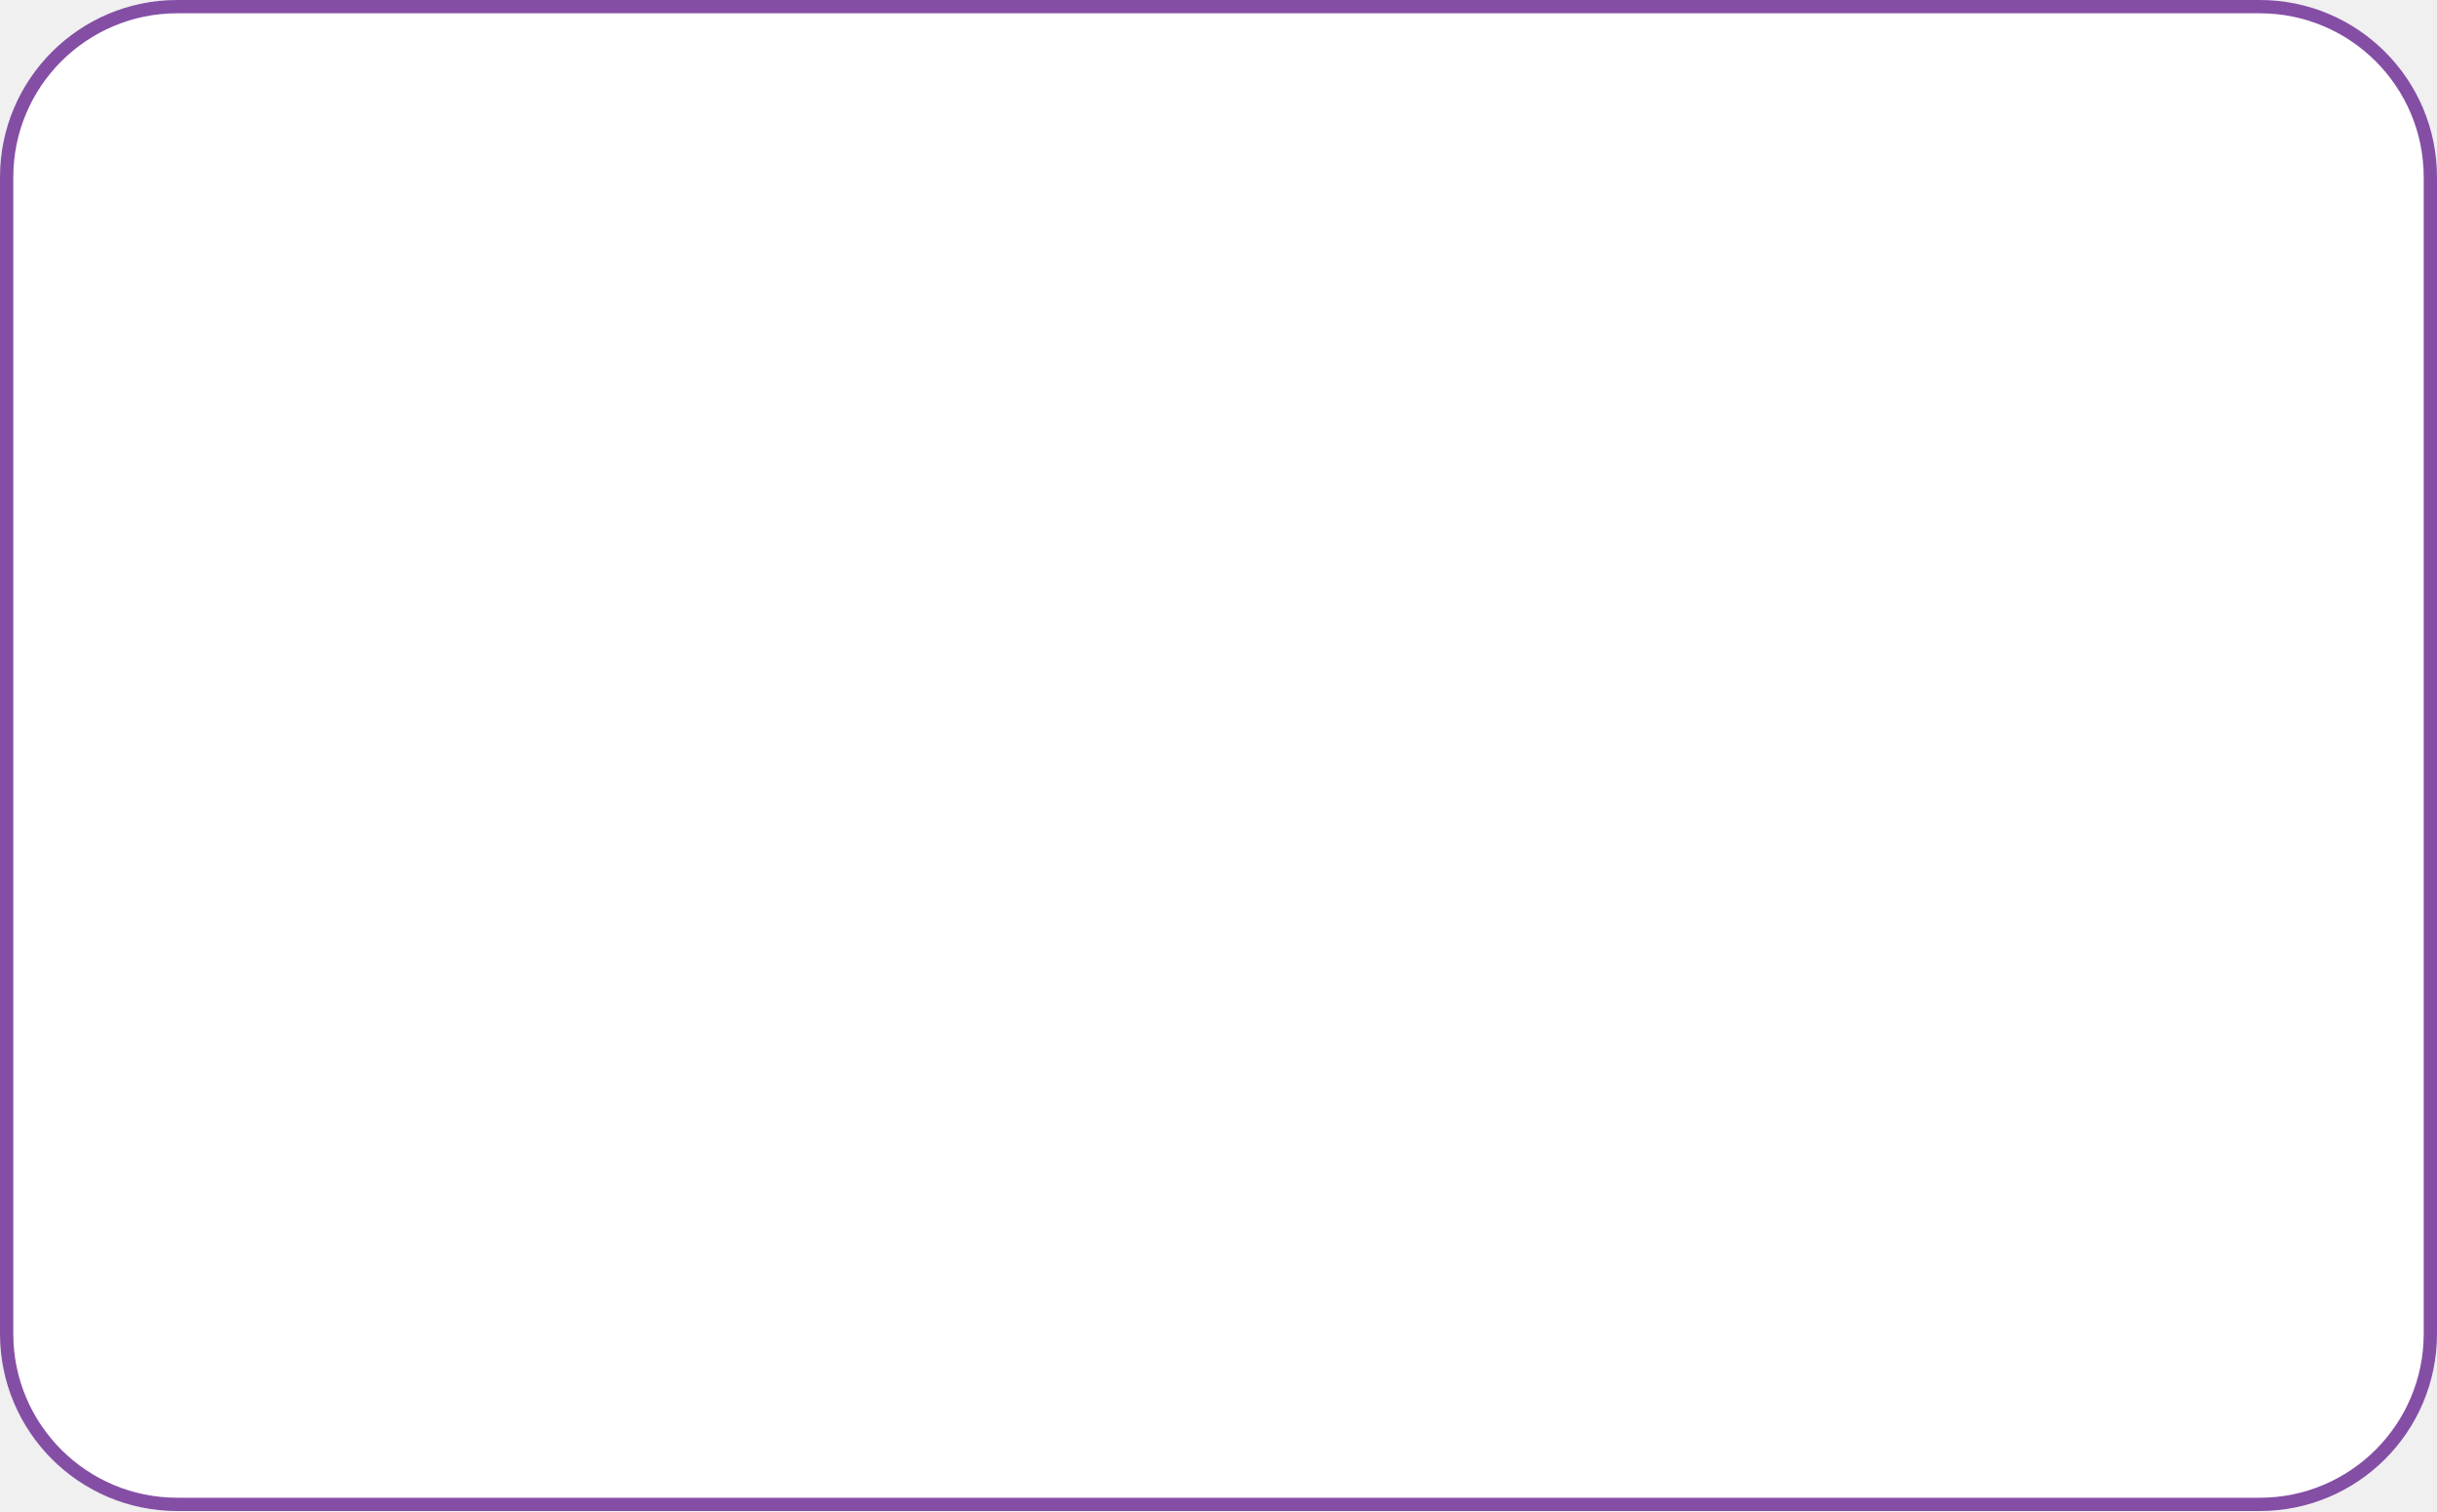
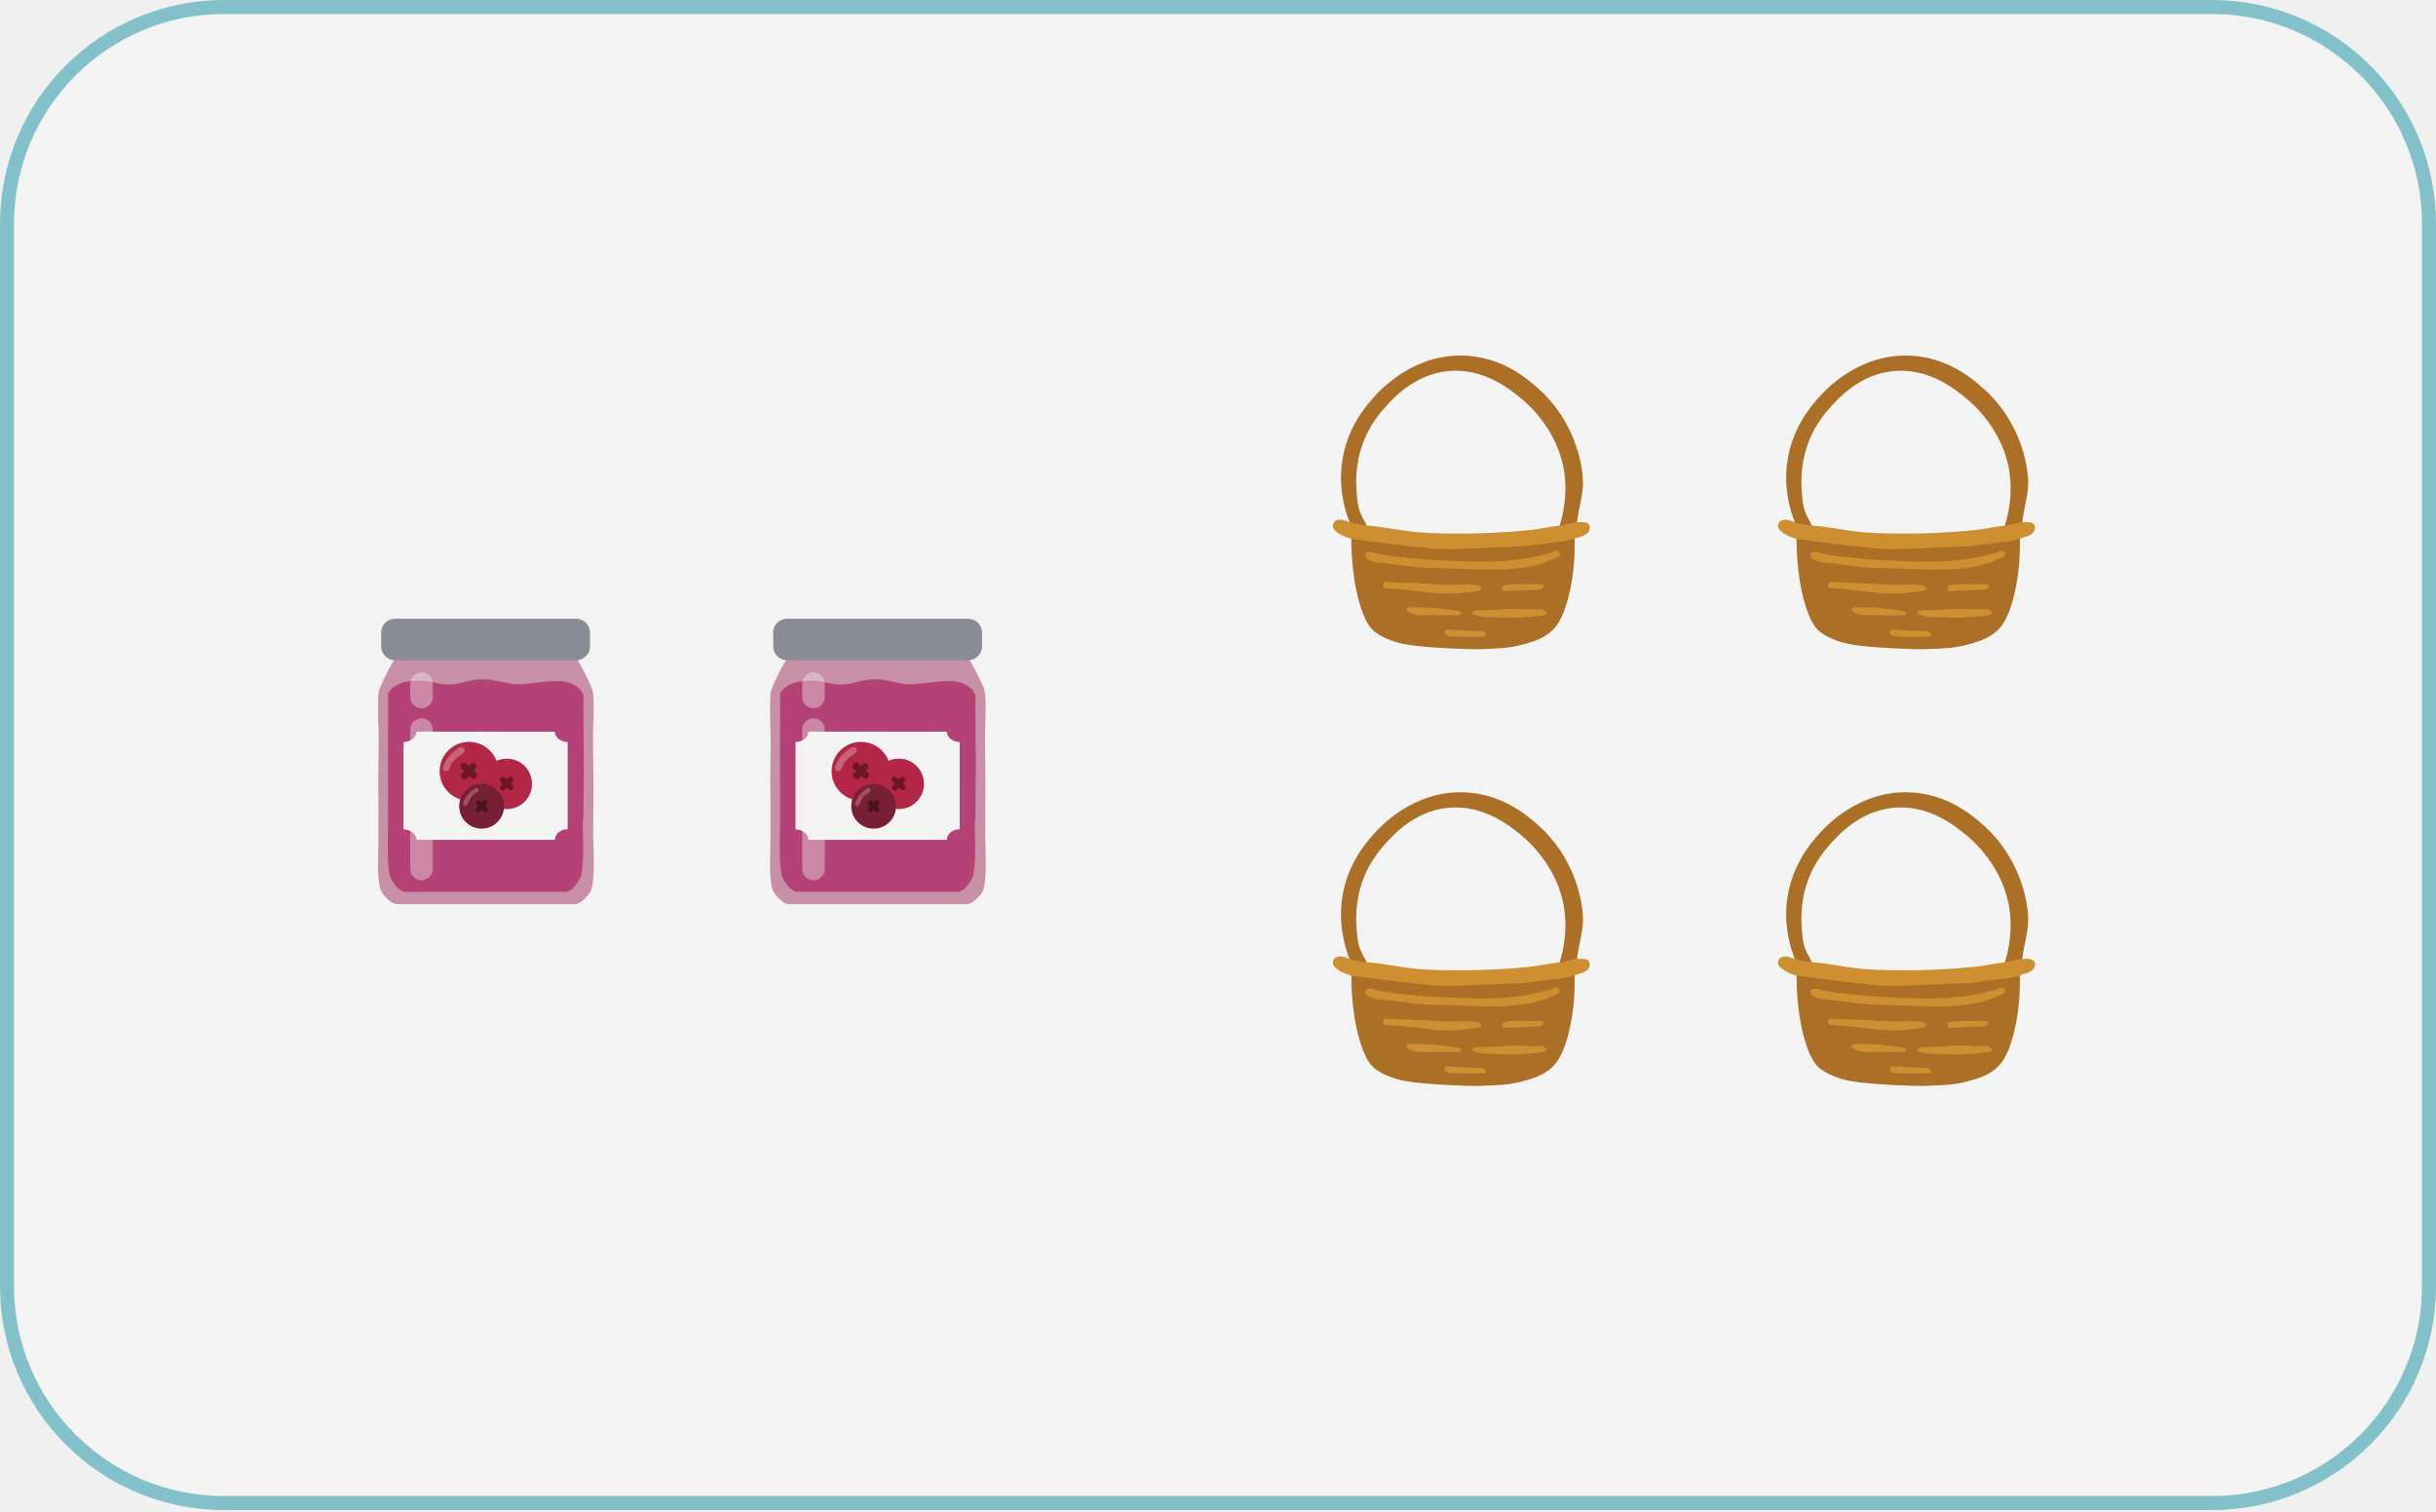
- <svg xmlns="http://www.w3.org/2000/svg" width="1100" height="682" viewBox="0 0 1100 682" fill="none">
-   <rect x="3" y="3" width="1094" height="676" rx="77" fill="white" stroke="#844EA5" stroke-width="6" />
+ <svg xmlns="http://www.w3.org/2000/svg" width="870" height="540" viewBox="0 0 870 540" fill="none">
+   <rect x="2.5" y="2.5" width="865" height="534.4" rx="77.5" fill="#F3F3F3" stroke="#83C1CA" stroke-width="5" />
+   <path d="M211.868 296.834C211.868 285.82 212.009 285.259 211.939 278.664C211.939 270.737 211.656 265.686 211.868 259.513C211.868 258.882 211.868 258.461 211.939 257.619C212.151 249.341 211.868 247.728 211.656 246.886C211.374 245.623 210.809 244.501 209.749 242.256C207.7 237.836 205.369 234.329 204.663 233.347C201.201 228.717 192.3 226.472 184.035 226.542C180.22 226.542 176.547 227.033 173.509 227.945C170.472 227.033 166.798 226.542 162.984 226.542C154.719 226.472 145.818 228.717 142.356 233.347C141.65 234.329 139.319 237.836 137.27 242.256C136.21 244.431 135.716 245.553 135.363 246.816C135.151 247.728 134.868 249.341 135.08 257.549C135.08 258.391 135.08 258.812 135.151 259.443C135.363 265.616 135.151 270.737 135.08 278.594C135.08 285.188 135.221 285.75 135.151 296.763C135.151 298.166 135.151 299.499 135.151 300.902C135.08 306.094 134.727 310.373 135.433 315.634C135.575 316.757 135.786 317.879 136.564 319.072C136.917 319.563 137.27 319.983 137.623 320.334C138.895 321.878 140.59 322.93 141.791 323C141.932 323 142.356 323 142.921 323H143.063H143.698C144.264 323 144.687 323 144.829 323H202.261C202.402 323 202.826 323 203.391 323H204.027H204.168C204.733 323 205.157 323 205.298 323C206.499 322.93 208.195 321.878 209.466 320.334C209.89 319.983 210.243 319.563 210.526 319.072C211.303 317.879 211.515 316.757 211.656 315.634C212.363 310.373 212.009 306.094 211.939 300.902C211.797 299.569 211.868 298.166 211.868 296.834Z" fill="#C890A7" />
+   <path d="M205.722 235.872H141.155C138.4 235.872 136.14 233.627 136.14 230.891V225.981C136.069 223.245 138.33 221 141.155 221H205.722C208.477 221 210.738 223.245 210.738 225.981V230.891C210.738 233.627 208.477 235.872 205.722 235.872Z" fill="#8A8C95" />
+   <path d="M208.407 289.678C208.407 277.472 208.548 276.84 208.477 269.545C208.477 260.776 208.265 255.164 208.407 248.289C208.407 248.219 207.559 246.956 207.347 246.395C206.923 245.974 206.217 245.342 205.298 244.781C202.19 242.957 198.729 243.168 194.561 243.518C192.795 243.659 192.23 243.869 188.344 244.22C185.801 244.43 184.883 244.501 183.823 244.43C182.269 244.29 182.128 244.08 178.949 243.518C176.194 242.957 174.781 242.677 173.156 242.677C171.249 242.607 169.765 242.817 168.282 243.098C165.88 243.448 165.456 243.939 162.984 244.29C162.277 244.36 161.006 244.571 159.381 244.501C157.191 244.43 155.99 244.01 154.436 243.659C153.659 243.518 148.714 242.466 143.628 243.869C143.628 243.869 141.438 244.501 139.884 245.974C139.601 246.254 138.542 247.237 138.612 248.359C138.753 255.093 138.542 260.776 138.542 269.474C138.542 276.77 138.612 277.402 138.612 289.608C138.612 291.151 138.612 292.624 138.612 294.168C138.542 299.92 138.259 304.69 138.824 310.443C138.965 311.635 139.107 312.898 139.813 314.231C140.096 314.792 140.449 315.283 140.802 315.634C141.932 317.388 143.486 318.51 144.546 318.58C144.617 318.58 145.041 318.58 145.535 318.58H145.676H146.242C146.736 318.58 147.089 318.58 147.231 318.58H199.506C199.647 318.58 200 318.58 200.495 318.58H201.06H201.201C201.696 318.58 202.12 318.58 202.19 318.58C203.32 318.51 204.804 317.388 205.934 315.634C206.287 315.213 206.641 314.722 206.923 314.231C207.63 312.898 207.771 311.635 207.912 310.443C208.548 304.62 208.195 299.92 208.124 294.168C208.336 292.695 208.407 291.151 208.407 289.678Z" fill="#B44276" />
+   <path d="M202.755 296.202V265.055C200.212 265.055 198.164 263.371 198.164 261.337H148.714C148.714 263.371 146.665 265.055 144.122 265.055V296.272C146.665 296.272 148.714 297.956 148.714 299.99H198.164C198.164 297.886 200.212 296.202 202.755 296.202Z" fill="#F3F3F3" />
+   <path opacity="0.39" d="M146.524 310.373V260.565C146.524 258.391 148.361 256.567 150.551 256.567C152.74 256.567 154.577 258.391 154.577 260.565V310.443C154.577 312.618 152.74 314.441 150.551 314.441C148.29 314.371 146.524 312.618 146.524 310.373Z" fill="#F3F3F3" />
+   <path opacity="0.39" d="M146.524 248.99V244.15C146.524 241.975 148.361 240.151 150.551 240.151C152.74 240.151 154.577 241.975 154.577 244.15V248.99C154.577 251.165 152.74 252.989 150.551 252.989C148.29 252.989 146.524 251.165 146.524 248.99Z" fill="#F3F3F3" />
+   <path d="M181.009 289C185.98 289 190.009 284.971 190.009 280C190.009 275.029 185.98 271 181.009 271C176.039 271 172.009 275.029 172.009 280C172.009 284.971 176.039 289 181.009 289Z" fill="#B32646" />
+   <path d="M183.109 281.95C182.659 282.4 182.059 282.4 181.609 281.95L178.759 279.25C178.309 278.8 178.309 278.2 178.759 277.75C179.209 277.3 179.809 277.3 180.259 277.75L183.109 280.45C183.559 280.9 183.559 281.65 183.109 281.95Z" fill="#6C1626" />
+   <path d="M182.959 277.75C183.409 278.2 183.409 278.8 182.959 279.25L180.409 282.1C179.959 282.55 179.359 282.55 178.909 282.1C178.459 281.65 178.459 281.05 178.909 280.6L181.609 277.75C181.909 277.45 182.509 277.45 182.959 277.75Z" fill="#6C1626" />
+   <path d="M167.509 286C173.308 286 178.009 281.299 178.009 275.5C178.009 269.701 173.308 265 167.509 265C161.71 265 157.009 269.701 157.009 275.5C157.009 281.299 161.71 286 167.509 286Z" fill="#B32646" />
+   <path d="M169.959 277.775C169.434 278.3 168.734 278.3 168.209 277.775L164.884 274.625C164.359 274.1 164.359 273.4 164.884 272.875C165.409 272.35 166.109 272.35 166.634 272.875L169.959 276.025C170.484 276.55 170.484 277.425 169.959 277.775Z" fill="#6C1626" />
+   <path d="M169.784 272.875C170.309 273.4 170.309 274.1 169.784 274.625L166.809 277.95C166.284 278.475 165.584 278.475 165.059 277.95C164.534 277.425 164.534 276.725 165.059 276.2L168.209 272.875C168.559 272.525 169.259 272.525 169.784 272.875Z" fill="#6C1626" />
+   <path d="M163.309 270.6C163.834 270.25 164.709 269.55 165.409 269.025C165.584 268.85 165.934 268.675 165.934 268.325C165.934 268.325 166.109 267.625 165.759 267.275C165.409 266.925 164.709 266.925 164.534 266.925C164.359 266.925 164.009 267.1 163.659 267.275C163.134 267.625 162.959 267.8 162.784 267.975C162.084 268.5 161.734 268.85 161.209 269.2C160.509 269.9 160.159 270.425 159.984 270.6C159.634 271.125 159.284 271.65 158.759 272.7C158.409 273.225 158.234 273.75 158.234 274.45C158.234 274.8 158.409 274.975 158.409 275.15C158.759 275.5 159.109 275.5 159.284 275.5C159.634 275.5 159.984 275.325 159.984 275.325C160.334 275.15 160.334 274.8 160.684 274.275C160.859 273.75 160.859 273.75 161.034 273.225C161.034 273.05 161.209 272.875 161.559 272.35C162.084 271.65 162.609 271.125 163.309 270.6Z" fill="#C8637A" />
+   <path d="M172.009 296C176.428 296 180.009 292.418 180.009 288C180.009 283.582 176.428 280 172.009 280C167.591 280 164.009 283.582 164.009 288C164.009 292.418 167.591 296 172.009 296Z" fill="#761F36" />
+   <path d="M174.009 289.875C173.634 290.25 173.134 290.25 172.759 289.875L170.259 287.5C169.884 287.125 169.884 286.625 170.259 286.25C170.634 285.875 171.134 285.875 171.509 286.25L174.009 288.625C174.259 288.875 174.259 289.5 174.009 289.875Z" fill="#49131F" />
+   <path d="M173.759 286.125C174.134 286.5 174.134 287 173.759 287.375L171.384 289.875C171.009 290.25 170.509 290.25 170.134 289.875C169.759 289.5 169.759 289 170.134 288.625L172.509 286.125C172.884 285.75 173.384 285.75 173.759 286.125Z" fill="#49131F" />
+   <path d="M168.759 284.25C169.134 283.875 169.759 283.5 170.384 283C170.509 282.875 170.759 282.75 170.884 282.5C170.884 282.5 171.009 282 170.759 281.75C170.509 281.375 170.009 281.5 169.884 281.5C169.759 281.5 169.509 281.625 169.259 281.875C168.884 282.125 168.634 282.25 168.634 282.375C168.134 282.875 167.759 283 167.509 283.375C167.009 283.875 166.634 284.25 166.634 284.375C166.384 284.75 166.134 285.125 165.759 285.875C165.509 286.375 165.384 286.75 165.384 287.125C165.384 287.375 165.509 287.5 165.509 287.625C165.759 287.875 166.009 287.875 166.134 287.875C166.384 287.875 166.634 287.75 166.634 287.75C166.884 287.625 167.009 287.375 167.134 287C167.259 286.625 167.259 286.5 167.384 286.25C167.384 286.125 167.509 285.875 167.884 285.625C167.884 285.125 168.259 284.75 168.759 284.25Z" fill="#A05062" />
+   <path d="M351.868 296.834C351.868 285.82 352.009 285.259 351.939 278.664C351.939 270.737 351.656 265.686 351.868 259.513C351.868 258.882 351.868 258.461 351.939 257.619C352.151 249.341 351.868 247.728 351.656 246.886C351.374 245.623 350.809 244.501 349.749 242.256C347.7 237.836 345.369 234.329 344.663 233.347C341.201 228.717 332.3 226.472 324.035 226.542C320.22 226.542 316.547 227.033 313.509 227.945C310.472 227.033 306.798 226.542 302.984 226.542C294.719 226.472 285.818 228.717 282.356 233.347C281.65 234.329 279.319 237.836 277.27 242.256C276.21 244.431 275.716 245.553 275.363 246.816C275.151 247.728 274.868 249.341 275.08 257.549C275.08 258.391 275.08 258.812 275.151 259.443C275.363 265.616 275.151 270.737 275.08 278.594C275.08 285.188 275.221 285.75 275.151 296.763C275.151 298.166 275.151 299.499 275.151 300.902C275.08 306.094 274.727 310.373 275.433 315.634C275.575 316.757 275.786 317.879 276.564 319.072C276.917 319.563 277.27 319.983 277.623 320.334C278.895 321.878 280.59 322.93 281.791 323C281.932 323 282.356 323 282.921 323H283.063H283.698C284.264 323 284.687 323 284.829 323H342.261C342.402 323 342.826 323 343.391 323H344.027H344.168C344.733 323 345.157 323 345.298 323C346.499 322.93 348.195 321.878 349.466 320.334C349.89 319.983 350.243 319.563 350.526 319.072C351.303 317.879 351.515 316.757 351.656 315.634C352.363 310.373 352.009 306.094 351.939 300.902C351.797 299.569 351.868 298.166 351.868 296.834Z" fill="#C890A7" />
+   <path d="M345.722 235.872H281.155C278.4 235.872 276.14 233.627 276.14 230.891V225.981C276.069 223.245 278.33 221 281.155 221H345.722C348.477 221 350.738 223.245 350.738 225.981V230.891C350.738 233.627 348.477 235.872 345.722 235.872Z" fill="#8A8C95" />
+   <path d="M348.407 289.678C348.407 277.472 348.548 276.84 348.477 269.545C348.477 260.776 348.265 255.164 348.407 248.289C348.407 248.219 347.559 246.956 347.347 246.395C346.923 245.974 346.217 245.342 345.298 244.781C342.19 242.957 338.729 243.168 334.561 243.518C332.795 243.659 332.23 243.869 328.344 244.22C325.801 244.43 324.883 244.501 323.823 244.43C322.269 244.29 322.128 244.08 318.949 243.518C316.194 242.957 314.781 242.677 313.156 242.677C311.249 242.607 309.765 242.817 308.282 243.098C305.88 243.448 305.456 243.939 302.984 244.29C302.277 244.36 301.006 244.571 299.381 244.501C297.191 244.43 295.99 244.01 294.436 243.659C293.659 243.518 288.714 242.466 283.628 243.869C283.628 243.869 281.438 244.501 279.884 245.974C279.601 246.254 278.542 247.237 278.612 248.359C278.753 255.093 278.542 260.776 278.542 269.474C278.542 276.77 278.612 277.402 278.612 289.608C278.612 291.151 278.612 292.624 278.612 294.168C278.542 299.92 278.259 304.69 278.824 310.443C278.965 311.635 279.107 312.898 279.813 314.231C280.096 314.792 280.449 315.283 280.802 315.634C281.932 317.388 283.486 318.51 284.546 318.58C284.617 318.58 285.041 318.58 285.535 318.58H285.676H286.242C286.736 318.58 287.089 318.58 287.231 318.58H339.506C339.647 318.58 340 318.58 340.495 318.58H341.06H341.201C341.696 318.58 342.12 318.58 342.19 318.58C343.32 318.51 344.804 317.388 345.934 315.634C346.287 315.213 346.641 314.722 346.923 314.231C347.63 312.898 347.771 311.635 347.912 310.443C348.548 304.62 348.195 299.92 348.124 294.168C348.336 292.695 348.407 291.151 348.407 289.678Z" fill="#B44276" />
+   <path d="M342.755 296.202V265.055C340.212 265.055 338.164 263.371 338.164 261.337H288.714C288.714 263.371 286.665 265.055 284.122 265.055V296.272C286.665 296.272 288.714 297.956 288.714 299.99H338.164C338.164 297.886 340.212 296.202 342.755 296.202Z" fill="#F3F3F3" />
+   <path opacity="0.39" d="M286.524 310.373V260.565C286.524 258.391 288.361 256.567 290.551 256.567C292.74 256.567 294.577 258.391 294.577 260.565V310.443C294.577 312.618 292.74 314.441 290.551 314.441C288.29 314.371 286.524 312.618 286.524 310.373Z" fill="#F3F3F3" />
+   <path opacity="0.39" d="M286.524 248.99V244.15C286.524 241.975 288.361 240.151 290.551 240.151C292.74 240.151 294.577 241.975 294.577 244.15V248.99C294.577 251.165 292.74 252.989 290.551 252.989C288.29 252.989 286.524 251.165 286.524 248.99Z" fill="#F3F3F3" />
+   <path d="M321.009 289C325.98 289 330.009 284.971 330.009 280C330.009 275.029 325.98 271 321.009 271C316.039 271 312.009 275.029 312.009 280C312.009 284.971 316.039 289 321.009 289Z" fill="#B32646" />
+   <path d="M323.109 281.95C322.659 282.4 322.059 282.4 321.609 281.95L318.759 279.25C318.309 278.8 318.309 278.2 318.759 277.75C319.209 277.3 319.809 277.3 320.259 277.75L323.109 280.45C323.559 280.9 323.559 281.65 323.109 281.95Z" fill="#6C1626" />
+   <path d="M322.959 277.75C323.409 278.2 323.409 278.8 322.959 279.25L320.409 282.1C319.959 282.55 319.359 282.55 318.909 282.1C318.459 281.65 318.459 281.05 318.909 280.6L321.609 277.75C321.909 277.45 322.509 277.45 322.959 277.75Z" fill="#6C1626" />
+   <path d="M307.509 286C313.308 286 318.009 281.299 318.009 275.5C318.009 269.701 313.308 265 307.509 265C301.71 265 297.009 269.701 297.009 275.5C297.009 281.299 301.71 286 307.509 286Z" fill="#B32646" />
+   <path d="M309.959 277.775C309.434 278.3 308.734 278.3 308.209 277.775L304.884 274.625C304.359 274.1 304.359 273.4 304.884 272.875C305.409 272.35 306.109 272.35 306.634 272.875L309.959 276.025C310.484 276.55 310.484 277.425 309.959 277.775Z" fill="#6C1626" />
+   <path d="M309.784 272.875C310.309 273.4 310.309 274.1 309.784 274.625L306.809 277.95C306.284 278.475 305.584 278.475 305.059 277.95C304.534 277.425 304.534 276.725 305.059 276.2L308.209 272.875C308.559 272.525 309.259 272.525 309.784 272.875Z" fill="#6C1626" />
+   <path d="M303.309 270.6C303.834 270.25 304.709 269.55 305.409 269.025C305.584 268.85 305.934 268.675 305.934 268.325C305.934 268.325 306.109 267.625 305.759 267.275C305.409 266.925 304.709 266.925 304.534 266.925C304.359 266.925 304.009 267.1 303.659 267.275C303.134 267.625 302.959 267.8 302.784 267.975C302.084 268.5 301.734 268.85 301.209 269.2C300.509 269.9 300.159 270.425 299.984 270.6C299.634 271.125 299.284 271.65 298.759 272.7C298.409 273.225 298.234 273.75 298.234 274.45C298.234 274.8 298.409 274.975 298.409 275.15C298.759 275.5 299.109 275.5 299.284 275.5C299.634 275.5 299.984 275.325 299.984 275.325C300.334 275.15 300.334 274.8 300.684 274.275C300.859 273.75 300.859 273.75 301.034 273.225C301.034 273.05 301.209 272.875 301.559 272.35C302.084 271.65 302.609 271.125 303.309 270.6Z" fill="#C8637A" />
+   <path d="M312.009 296C316.428 296 320.009 292.418 320.009 288C320.009 283.582 316.428 280 312.009 280C307.591 280 304.009 283.582 304.009 288C304.009 292.418 307.591 296 312.009 296Z" fill="#761F36" />
+   <path d="M314.009 289.875C313.634 290.25 313.134 290.25 312.759 289.875L310.259 287.5C309.884 287.125 309.884 286.625 310.259 286.25C310.634 285.875 311.134 285.875 311.509 286.25L314.009 288.625C314.259 288.875 314.259 289.5 314.009 289.875Z" fill="#49131F" />
+   <path d="M313.759 286.125C314.134 286.5 314.134 287 313.759 287.375L311.384 289.875C311.009 290.25 310.509 290.25 310.134 289.875C309.759 289.5 309.759 289 310.134 288.625L312.509 286.125C312.884 285.75 313.384 285.75 313.759 286.125Z" fill="#49131F" />
+   <path d="M308.759 284.25C309.134 283.875 309.759 283.5 310.384 283C310.509 282.875 310.759 282.75 310.884 282.5C310.884 282.5 311.009 282 310.759 281.75C310.509 281.375 310.009 281.5 309.884 281.5C309.759 281.5 309.509 281.625 309.259 281.875C308.884 282.125 308.634 282.25 308.634 282.375C308.134 282.875 307.759 283 307.509 283.375C307.009 283.875 306.634 284.25 306.634 284.375C306.384 284.75 306.134 285.125 305.759 285.875C305.509 286.375 305.384 286.75 305.384 287.125C305.384 287.375 305.509 287.5 305.509 287.625C305.759 287.875 306.009 287.875 306.134 287.875C306.384 287.875 306.634 287.75 306.634 287.75C306.884 287.625 307.009 287.375 307.134 287C307.259 286.625 307.259 286.5 307.384 286.25C307.384 286.125 307.509 285.875 307.884 285.625C307.884 285.125 308.259 284.75 308.759 284.25Z" fill="#A05062" />
+   <path d="M488.104 345.104C488.92 344.021 486.744 341.99 485.52 338.334C484.908 336.507 484.772 335.153 484.568 332.445C484.296 329.06 483.82 322.154 486.812 314.166C487.356 312.609 489.464 307.329 494.359 301.845C497.419 298.392 504.967 289.862 516.934 288.576C529.65 287.222 539.169 294.94 543.249 298.325C545.289 299.949 556.441 309.427 558.685 324.727C560.248 335.559 556.645 345.172 556.373 345.51C556.373 345.51 556.237 345.713 556.237 345.917C556.237 346.187 556.509 346.39 556.645 346.458C557.121 346.797 558.889 347.338 560.656 346.39C560.792 346.323 561.608 345.849 562.288 344.901C563.036 343.818 563.172 342.735 563.24 342.396C563.988 336.574 565.416 332.919 565.348 328.044C565.212 321.477 562.22 305.975 549.097 294.534C545.561 291.419 536.517 283.499 522.918 283.025C504.491 282.348 492.523 295.684 490.211 298.392C487.696 301.236 480.488 309.495 479.128 322.493C477.836 334.882 482.936 344.766 483.072 344.969C483.072 344.969 483.208 345.172 483.276 345.443C483.344 345.646 483.344 345.713 483.344 345.713C483.548 346.187 485.452 345.917 485.452 345.917C487.016 345.51 487.9 345.375 488.104 345.104Z" fill="#AB6F26" />
+   <path d="M482.596 348.015C482.732 349.234 482.324 360.742 485.656 371.777C487.56 378.276 489.532 380.307 490.347 381.12C491.367 382.067 493.067 383.354 497.011 384.843C500.207 385.994 503.947 386.874 516.798 387.551C522.782 387.822 525.842 388.025 530.194 387.822C535.702 387.619 539.101 387.483 543.453 386.332C547.533 385.249 552.225 383.963 555.557 379.901C556.781 378.412 557.325 377.193 558.413 374.756C558.413 374.756 562.832 364.534 562.356 348.218C562.356 347.203 562.22 345.917 562.22 345.917C562.22 345.646 562.152 345.51 562.152 345.443C561.676 344.156 521.218 353.431 494.835 347.88C491.231 347.135 482.528 347 482.528 347.474C482.596 347.744 482.596 347.812 482.596 348.015Z" fill="#AB6F26" />
+   <path d="M503.335 345.781C499.663 345.24 497.351 344.901 497.351 344.901C492.319 344.156 492.455 344.156 491.503 344.021C488.987 343.75 487.831 343.818 485.384 343.344C484.024 343.073 483.344 342.938 482.8 342.802C480.692 342.193 479.672 341.448 478.04 341.719C477.564 341.787 477.156 341.922 476.816 342.193C476.272 342.599 476 343.276 476 343.953C476.068 344.698 476.544 345.307 477.156 345.849C480.08 348.218 483.548 348.624 483.548 348.624C489.939 349.369 496.263 350.385 502.655 350.994C507.415 351.468 506.939 351.535 510.475 351.874C518.362 352.551 520.878 352.077 543.453 351.129C548.281 350.926 552.973 349.775 557.8 349.505C557.8 349.505 559.568 349.369 565.008 347.541C565.416 347.406 566.708 346.932 567.388 345.849C567.728 345.24 567.796 344.766 567.796 344.63C567.796 344.495 567.796 343.818 567.388 343.276C566.912 342.667 566.096 342.599 565.552 342.532C562.628 342.329 560.384 343.073 560.384 343.073C557.936 343.886 555.285 343.818 552.769 344.359C546.037 345.781 534.477 346.255 529.854 346.458C519.178 346.797 508.571 346.526 503.335 345.781Z" fill="#CE8F31" />
+   <path d="M554.129 353.296C552.973 353.837 551.681 353.905 550.457 354.311C547.261 355.327 541.141 356.004 540.053 356.139C531.894 357.019 523.258 356.613 514.214 356.139C509.862 355.936 507.007 355.665 501.363 355.123C496.671 354.65 495.651 354.446 494.699 354.243C493.475 353.905 492.183 353.905 490.959 353.499C490.551 353.363 489.395 352.889 488.443 353.296C487.899 353.499 487.763 353.77 487.695 353.905C487.695 353.905 487.559 354.311 487.695 354.853C488.171 356.613 492.795 357.019 492.795 357.019C499.187 357.561 505.511 358.847 511.902 358.915C521.354 359.05 526.454 359.592 535.361 359.456C536.721 359.456 539.849 359.388 543.929 358.779C545.969 358.508 547.533 358.238 549.573 357.628C553.109 356.545 556.78 354.785 556.78 354.785C556.78 354.785 557.12 354.311 557.12 353.905C557.12 353.499 556.78 353.025 556.508 352.889C555.896 352.416 555.081 352.889 554.129 353.296Z" fill="#CE8F31" />
+   <path d="M531.009 376.448C537.333 376.448 538.285 376.922 544.813 376.448C546.581 376.313 548.893 376.11 551.545 375.771C552.021 375.568 552.293 375.23 552.293 374.824C552.293 374.282 551.681 374.011 551.477 373.876C550.729 373.47 549.845 373.605 549.709 373.605C546.173 374.011 542.501 373.267 538.965 373.537C536.109 373.741 532.029 374.011 526.658 374.079C525.706 374.485 525.638 374.824 525.638 374.959C525.706 375.501 527.134 375.839 528.018 376.042C529.718 376.448 531.009 376.448 531.009 376.448Z" fill="#CE8F31" />
+   <path d="M509.251 372.996C508.027 372.996 506.055 372.928 503.471 372.86C503.267 372.928 502.383 373.131 502.315 373.673C502.247 374.282 503.335 374.824 503.675 375.027C505.239 375.839 506.599 375.771 510.542 375.771C511.222 375.771 511.902 375.771 512.65 375.771C514.622 375.771 517.41 375.771 521.082 375.771C521.422 375.568 521.898 375.23 521.83 374.891C521.762 374.418 520.606 374.214 519.994 374.079C513.194 373.064 509.251 372.996 509.251 372.996Z" fill="#CE8F31" />
+   <path d="M545.969 366.768C545.493 366.768 544.473 366.768 542.433 366.903C541.345 366.971 539.849 367.038 537.945 367.174C537.877 367.174 537.061 367.309 536.653 366.903C536.381 366.565 536.449 366.023 536.585 365.752C536.993 364.669 539.441 364.669 542.909 364.669C544.269 364.669 546.717 364.669 550.185 364.669C550.253 364.669 550.797 364.534 551.069 364.872C551.341 365.211 551.137 365.82 550.865 366.091C550.525 366.565 549.913 366.565 549.029 366.632C547.261 366.7 546.309 366.768 545.969 366.768Z" fill="#CE8F31" />
+   <path d="M519.11 364.872C514.758 365.007 510.406 364.466 506.055 364.33C503.471 364.263 499.595 364.06 494.835 363.857C494.767 363.857 494.155 363.992 493.951 364.466C493.679 364.94 493.883 365.684 494.495 366.091C498.303 366.294 501.363 366.632 503.539 366.835C509.251 367.445 511.086 367.918 515.506 367.986C518.566 368.054 520.946 367.918 522.306 367.783C524.482 367.58 526.454 367.309 527.95 367.106C528.086 367.106 528.562 367.106 528.834 366.768C528.834 366.768 529.038 366.429 528.766 365.82C528.154 364.398 521.558 364.737 519.11 364.872Z" fill="#CE8F31" />
+   <path d="M525.366 381.323C524.89 381.323 523.87 381.323 521.83 381.187C520.742 381.12 519.246 381.052 517.342 380.917C517.274 380.917 516.458 380.781 516.05 381.187C515.778 381.526 515.846 382.067 515.982 382.338C516.39 383.421 518.838 383.421 522.306 383.421C523.666 383.421 526.114 383.421 529.582 383.421C529.65 383.421 530.194 383.557 530.466 383.218C530.738 382.88 530.534 382.271 530.262 382C529.922 381.526 529.31 381.526 528.426 381.458C526.59 381.39 525.706 381.323 525.366 381.323Z" fill="#CE8F31" />
+   <path d="M647.104 345.104C647.92 344.021 645.744 341.99 644.52 338.334C643.908 336.507 643.772 335.153 643.568 332.445C643.296 329.06 642.82 322.154 645.812 314.166C646.356 312.609 648.464 307.329 653.359 301.845C656.419 298.392 663.967 289.862 675.934 288.576C688.65 287.222 698.169 294.94 702.249 298.325C704.289 299.949 715.441 309.427 717.685 324.727C719.248 335.559 715.645 345.172 715.373 345.51C715.373 345.51 715.237 345.713 715.237 345.917C715.237 346.187 715.509 346.39 715.645 346.458C716.121 346.797 717.889 347.338 719.656 346.39C719.792 346.323 720.608 345.849 721.288 344.901C722.036 343.818 722.172 342.735 722.24 342.396C722.988 336.574 724.416 332.919 724.348 328.044C724.212 321.477 721.22 305.975 708.097 294.534C704.561 291.419 695.517 283.499 681.918 283.025C663.491 282.348 651.523 295.684 649.211 298.392C646.696 301.236 639.488 309.495 638.128 322.493C636.836 334.882 641.936 344.766 642.072 344.969C642.072 344.969 642.208 345.172 642.276 345.443C642.344 345.646 642.344 345.713 642.344 345.713C642.548 346.187 644.452 345.917 644.452 345.917C646.016 345.51 646.9 345.375 647.104 345.104Z" fill="#AB6F26" />
+   <path d="M641.596 348.015C641.732 349.234 641.324 360.742 644.656 371.777C646.56 378.276 648.532 380.307 649.347 381.12C650.367 382.067 652.067 383.354 656.011 384.843C659.207 385.994 662.947 386.874 675.798 387.551C681.782 387.822 684.842 388.025 689.194 387.822C694.702 387.619 698.101 387.483 702.453 386.332C706.533 385.249 711.225 383.963 714.557 379.901C715.781 378.412 716.325 377.193 717.413 374.756C717.413 374.756 721.832 364.534 721.356 348.218C721.356 347.203 721.22 345.917 721.22 345.917C721.22 345.646 721.152 345.51 721.152 345.443C720.676 344.156 680.218 353.431 653.835 347.88C650.231 347.135 641.528 347 641.528 347.474C641.596 347.744 641.596 347.812 641.596 348.015Z" fill="#AB6F26" />
+   <path d="M662.335 345.781C658.663 345.24 656.351 344.901 656.351 344.901C651.319 344.156 651.455 344.156 650.503 344.021C647.987 343.75 646.831 343.818 644.384 343.344C643.024 343.073 642.344 342.938 641.8 342.802C639.692 342.193 638.672 341.448 637.04 341.719C636.564 341.787 636.156 341.922 635.816 342.193C635.272 342.599 635 343.276 635 343.953C635.068 344.698 635.544 345.307 636.156 345.849C639.08 348.218 642.548 348.624 642.548 348.624C648.939 349.369 655.263 350.385 661.655 350.994C666.415 351.468 665.939 351.535 669.475 351.874C677.362 352.551 679.878 352.077 702.453 351.129C707.281 350.926 711.973 349.775 716.8 349.505C716.8 349.505 718.568 349.369 724.008 347.541C724.416 347.406 725.708 346.932 726.388 345.849C726.728 345.24 726.796 344.766 726.796 344.63C726.796 344.495 726.796 343.818 726.388 343.276C725.912 342.667 725.096 342.599 724.552 342.532C721.628 342.329 719.384 343.073 719.384 343.073C716.936 343.886 714.285 343.818 711.769 344.359C705.037 345.781 693.477 346.255 688.854 346.458C678.178 346.797 667.571 346.526 662.335 345.781Z" fill="#CE8F31" />
+   <path d="M713.129 353.296C711.973 353.837 710.681 353.905 709.457 354.311C706.261 355.327 700.141 356.004 699.053 356.139C690.894 357.019 682.258 356.613 673.214 356.139C668.862 355.936 666.007 355.665 660.363 355.123C655.671 354.65 654.651 354.446 653.699 354.243C652.475 353.905 651.183 353.905 649.959 353.499C649.551 353.363 648.395 352.889 647.443 353.296C646.899 353.499 646.763 353.77 646.695 353.905C646.695 353.905 646.559 354.311 646.695 354.853C647.171 356.613 651.795 357.019 651.795 357.019C658.187 357.561 664.511 358.847 670.902 358.915C680.354 359.05 685.454 359.592 694.361 359.456C695.721 359.456 698.849 359.388 702.929 358.779C704.969 358.508 706.533 358.238 708.573 357.628C712.109 356.545 715.78 354.785 715.78 354.785C715.78 354.785 716.12 354.311 716.12 353.905C716.12 353.499 715.78 353.025 715.508 352.889C714.896 352.416 714.081 352.889 713.129 353.296Z" fill="#CE8F31" />
+   <path d="M690.009 376.448C696.333 376.448 697.285 376.922 703.813 376.448C705.581 376.313 707.893 376.11 710.545 375.771C711.021 375.568 711.293 375.23 711.293 374.824C711.293 374.282 710.681 374.011 710.477 373.876C709.729 373.47 708.845 373.605 708.709 373.605C705.173 374.011 701.501 373.267 697.965 373.537C695.109 373.741 691.029 374.011 685.658 374.079C684.706 374.485 684.638 374.824 684.638 374.959C684.706 375.501 686.134 375.839 687.018 376.042C688.718 376.448 690.009 376.448 690.009 376.448Z" fill="#CE8F31" />
+   <path d="M668.251 372.996C667.027 372.996 665.055 372.928 662.471 372.86C662.267 372.928 661.383 373.131 661.315 373.673C661.247 374.282 662.335 374.824 662.675 375.027C664.239 375.839 665.599 375.771 669.542 375.771C670.222 375.771 670.902 375.771 671.65 375.771C673.622 375.771 676.41 375.771 680.082 375.771C680.422 375.568 680.898 375.23 680.83 374.891C680.762 374.418 679.606 374.214 678.994 374.079C672.194 373.064 668.251 372.996 668.251 372.996Z" fill="#CE8F31" />
+   <path d="M704.969 366.768C704.493 366.768 703.473 366.768 701.433 366.903C700.345 366.971 698.849 367.038 696.945 367.174C696.877 367.174 696.061 367.309 695.653 366.903C695.381 366.565 695.449 366.023 695.585 365.752C695.993 364.669 698.441 364.669 701.909 364.669C703.269 364.669 705.717 364.669 709.185 364.669C709.253 364.669 709.797 364.534 710.069 364.872C710.341 365.211 710.137 365.82 709.865 366.091C709.525 366.565 708.913 366.565 708.029 366.632C706.261 366.7 705.309 366.768 704.969 366.768Z" fill="#CE8F31" />
+   <path d="M678.11 364.872C673.758 365.007 669.406 364.466 665.055 364.33C662.471 364.263 658.595 364.06 653.835 363.857C653.767 363.857 653.155 363.992 652.951 364.466C652.679 364.94 652.883 365.684 653.495 366.091C657.303 366.294 660.363 366.632 662.539 366.835C668.251 367.445 670.086 367.918 674.506 367.986C677.566 368.054 679.946 367.918 681.306 367.783C683.482 367.58 685.454 367.309 686.95 367.106C687.086 367.106 687.562 367.106 687.834 366.768C687.834 366.768 688.038 366.429 687.766 365.82C687.154 364.398 680.558 364.737 678.11 364.872Z" fill="#CE8F31" />
+   <path d="M684.366 381.323C683.89 381.323 682.87 381.323 680.83 381.187C679.742 381.12 678.246 381.052 676.342 380.917C676.274 380.917 675.458 380.781 675.05 381.187C674.778 381.526 674.846 382.067 674.982 382.338C675.39 383.421 677.838 383.421 681.306 383.421C682.666 383.421 685.114 383.421 688.582 383.421C688.65 383.421 689.194 383.557 689.466 383.218C689.738 382.88 689.534 382.271 689.262 382C688.922 381.526 688.31 381.526 687.426 381.458C685.59 381.39 684.706 381.323 684.366 381.323Z" fill="#CE8F31" />
+   <path d="M488.104 189.104C488.92 188.021 486.744 185.99 485.52 182.334C484.908 180.507 484.772 179.153 484.568 176.445C484.296 173.06 483.82 166.154 486.812 158.166C487.356 156.609 489.464 151.329 494.359 145.845C497.419 142.392 504.967 133.862 516.934 132.576C529.65 131.222 539.169 138.94 543.249 142.325C545.289 143.949 556.441 153.427 558.685 168.727C560.248 179.559 556.645 189.172 556.373 189.51C556.373 189.51 556.237 189.713 556.237 189.917C556.237 190.187 556.509 190.39 556.645 190.458C557.121 190.797 558.889 191.338 560.656 190.39C560.792 190.323 561.608 189.849 562.288 188.901C563.036 187.818 563.172 186.735 563.24 186.396C563.988 180.574 565.416 176.919 565.348 172.044C565.212 165.477 562.22 149.975 549.097 138.534C545.561 135.419 536.517 127.499 522.918 127.025C504.491 126.348 492.523 139.684 490.211 142.392C487.696 145.236 480.488 153.495 479.128 166.493C477.836 178.882 482.936 188.766 483.072 188.969C483.072 188.969 483.208 189.172 483.276 189.443C483.344 189.646 483.344 189.713 483.344 189.713C483.548 190.187 485.452 189.917 485.452 189.917C487.016 189.51 487.9 189.375 488.104 189.104Z" fill="#AB6F26" />
+   <path d="M482.596 192.015C482.732 193.234 482.324 204.742 485.656 215.777C487.56 222.276 489.532 224.307 490.347 225.12C491.367 226.067 493.067 227.354 497.011 228.843C500.207 229.994 503.947 230.874 516.798 231.551C522.782 231.822 525.842 232.025 530.194 231.822C535.702 231.619 539.101 231.483 543.453 230.332C547.533 229.249 552.225 227.963 555.557 223.901C556.781 222.412 557.325 221.193 558.413 218.756C558.413 218.756 562.832 208.534 562.356 192.218C562.356 191.203 562.22 189.917 562.22 189.917C562.22 189.646 562.152 189.51 562.152 189.443C561.676 188.156 521.218 197.431 494.835 191.88C491.231 191.135 482.528 191 482.528 191.474C482.596 191.744 482.596 191.812 482.596 192.015Z" fill="#AB6F26" />
+   <path d="M503.335 189.781C499.663 189.24 497.351 188.901 497.351 188.901C492.319 188.156 492.455 188.156 491.503 188.021C488.987 187.75 487.831 187.818 485.384 187.344C484.024 187.073 483.344 186.938 482.8 186.802C480.692 186.193 479.672 185.448 478.04 185.719C477.564 185.787 477.156 185.922 476.816 186.193C476.272 186.599 476 187.276 476 187.953C476.068 188.698 476.544 189.307 477.156 189.849C480.08 192.218 483.548 192.624 483.548 192.624C489.939 193.369 496.263 194.385 502.655 194.994C507.415 195.468 506.939 195.535 510.475 195.874C518.362 196.551 520.878 196.077 543.453 195.129C548.281 194.926 552.973 193.775 557.8 193.505C557.8 193.505 559.568 193.369 565.008 191.541C565.416 191.406 566.708 190.932 567.388 189.849C567.728 189.24 567.796 188.766 567.796 188.63C567.796 188.495 567.796 187.818 567.388 187.276C566.912 186.667 566.096 186.599 565.552 186.532C562.628 186.329 560.384 187.073 560.384 187.073C557.936 187.886 555.285 187.818 552.769 188.359C546.037 189.781 534.477 190.255 529.854 190.458C519.178 190.797 508.571 190.526 503.335 189.781Z" fill="#CE8F31" />
+   <path d="M554.129 197.296C552.973 197.837 551.681 197.905 550.457 198.311C547.261 199.327 541.141 200.004 540.053 200.139C531.894 201.019 523.258 200.613 514.214 200.139C509.862 199.936 507.007 199.665 501.363 199.124C496.671 198.65 495.651 198.447 494.699 198.243C493.475 197.905 492.183 197.905 490.959 197.499C490.551 197.363 489.395 196.889 488.443 197.296C487.899 197.499 487.763 197.77 487.695 197.905C487.695 197.905 487.559 198.311 487.695 198.853C488.171 200.613 492.795 201.019 492.795 201.019C499.187 201.561 505.511 202.847 511.902 202.915C521.354 203.05 526.454 203.592 535.361 203.456C536.721 203.456 539.849 203.389 543.929 202.779C545.969 202.508 547.533 202.238 549.573 201.628C553.109 200.545 556.78 198.785 556.78 198.785C556.78 198.785 557.12 198.311 557.12 197.905C557.12 197.499 556.78 197.025 556.508 196.889C555.896 196.416 555.081 196.889 554.129 197.296Z" fill="#CE8F31" />
+   <path d="M531.009 220.448C537.333 220.448 538.285 220.922 544.813 220.448C546.581 220.313 548.893 220.11 551.545 219.771C552.021 219.568 552.293 219.23 552.293 218.824C552.293 218.282 551.681 218.011 551.477 217.876C550.729 217.47 549.845 217.605 549.709 217.605C546.173 218.011 542.501 217.267 538.965 217.537C536.109 217.741 532.029 218.011 526.658 218.079C525.706 218.485 525.638 218.824 525.638 218.959C525.706 219.501 527.134 219.839 528.018 220.042C529.718 220.448 531.009 220.448 531.009 220.448Z" fill="#CE8F31" />
+   <path d="M509.251 216.996C508.027 216.996 506.055 216.928 503.471 216.86C503.267 216.928 502.383 217.131 502.315 217.673C502.247 218.282 503.335 218.824 503.675 219.027C505.239 219.839 506.599 219.771 510.542 219.771C511.222 219.771 511.902 219.771 512.65 219.771C514.622 219.771 517.41 219.771 521.082 219.771C521.422 219.568 521.898 219.23 521.83 218.891C521.762 218.418 520.606 218.214 519.994 218.079C513.194 217.064 509.251 216.996 509.251 216.996Z" fill="#CE8F31" />
+   <path d="M545.969 210.768C545.493 210.768 544.473 210.768 542.433 210.903C541.345 210.971 539.849 211.038 537.945 211.174C537.877 211.174 537.061 211.309 536.653 210.903C536.381 210.565 536.449 210.023 536.585 209.752C536.993 208.669 539.441 208.669 542.909 208.669C544.269 208.669 546.717 208.669 550.185 208.669C550.253 208.669 550.797 208.534 551.069 208.872C551.341 209.211 551.137 209.82 550.865 210.091C550.525 210.565 549.913 210.565 549.029 210.632C547.261 210.7 546.309 210.768 545.969 210.768Z" fill="#CE8F31" />
+   <path d="M519.11 208.872C514.758 209.007 510.406 208.466 506.055 208.33C503.471 208.263 499.595 208.06 494.835 207.857C494.767 207.857 494.155 207.992 493.951 208.466C493.679 208.94 493.883 209.684 494.495 210.091C498.303 210.294 501.363 210.632 503.539 210.835C509.251 211.445 511.086 211.918 515.506 211.986C518.566 212.054 520.946 211.918 522.306 211.783C524.482 211.58 526.454 211.309 527.95 211.106C528.086 211.106 528.562 211.106 528.834 210.768C528.834 210.768 529.038 210.429 528.766 209.82C528.154 208.398 521.558 208.737 519.11 208.872Z" fill="#CE8F31" />
+   <path d="M525.366 225.323C524.89 225.323 523.87 225.323 521.83 225.187C520.742 225.12 519.246 225.052 517.342 224.917C517.274 224.917 516.458 224.781 516.05 225.187C515.778 225.526 515.846 226.067 515.982 226.338C516.39 227.421 518.838 227.421 522.306 227.421C523.666 227.421 526.114 227.421 529.582 227.421C529.65 227.421 530.194 227.557 530.466 227.218C530.738 226.88 530.534 226.271 530.262 226C529.922 225.526 529.31 225.526 528.426 225.458C526.59 225.39 525.706 225.323 525.366 225.323Z" fill="#CE8F31" />
+   <path d="M647.104 189.104C647.92 188.021 645.744 185.99 644.52 182.334C643.908 180.507 643.772 179.153 643.568 176.445C643.296 173.06 642.82 166.154 645.812 158.166C646.356 156.609 648.464 151.329 653.359 145.845C656.419 142.392 663.967 133.862 675.934 132.576C688.65 131.222 698.169 138.94 702.249 142.325C704.289 143.949 715.441 153.427 717.685 168.727C719.248 179.559 715.645 189.172 715.373 189.51C715.373 189.51 715.237 189.713 715.237 189.917C715.237 190.187 715.509 190.39 715.645 190.458C716.121 190.797 717.889 191.338 719.656 190.39C719.792 190.323 720.608 189.849 721.288 188.901C722.036 187.818 722.172 186.735 722.24 186.396C722.988 180.574 724.416 176.919 724.348 172.044C724.212 165.477 721.22 149.975 708.097 138.534C704.561 135.419 695.517 127.499 681.918 127.025C663.491 126.348 651.523 139.684 649.211 142.392C646.696 145.236 639.488 153.495 638.128 166.493C636.836 178.882 641.936 188.766 642.072 188.969C642.072 188.969 642.208 189.172 642.276 189.443C642.344 189.646 642.344 189.713 642.344 189.713C642.548 190.187 644.452 189.917 644.452 189.917C646.016 189.51 646.9 189.375 647.104 189.104Z" fill="#AB6F26" />
+   <path d="M641.596 192.015C641.732 193.234 641.324 204.742 644.656 215.777C646.56 222.276 648.532 224.307 649.347 225.12C650.367 226.067 652.067 227.354 656.011 228.843C659.207 229.994 662.947 230.874 675.798 231.551C681.782 231.822 684.842 232.025 689.194 231.822C694.702 231.619 698.101 231.483 702.453 230.332C706.533 229.249 711.225 227.963 714.557 223.901C715.781 222.412 716.325 221.193 717.413 218.756C717.413 218.756 721.832 208.534 721.356 192.218C721.356 191.203 721.22 189.917 721.22 189.917C721.22 189.646 721.152 189.51 721.152 189.443C720.676 188.156 680.218 197.431 653.835 191.88C650.231 191.135 641.528 191 641.528 191.474C641.596 191.744 641.596 191.812 641.596 192.015Z" fill="#AB6F26" />
+   <path d="M662.335 189.781C658.663 189.24 656.351 188.901 656.351 188.901C651.319 188.156 651.455 188.156 650.503 188.021C647.987 187.75 646.831 187.818 644.384 187.344C643.024 187.073 642.344 186.938 641.8 186.802C639.692 186.193 638.672 185.448 637.04 185.719C636.564 185.787 636.156 185.922 635.816 186.193C635.272 186.599 635 187.276 635 187.953C635.068 188.698 635.544 189.307 636.156 189.849C639.08 192.218 642.548 192.624 642.548 192.624C648.939 193.369 655.263 194.385 661.655 194.994C666.415 195.468 665.939 195.535 669.475 195.874C677.362 196.551 679.878 196.077 702.453 195.129C707.281 194.926 711.973 193.775 716.8 193.505C716.8 193.505 718.568 193.369 724.008 191.541C724.416 191.406 725.708 190.932 726.388 189.849C726.728 189.24 726.796 188.766 726.796 188.63C726.796 188.495 726.796 187.818 726.388 187.276C725.912 186.667 725.096 186.599 724.552 186.532C721.628 186.329 719.384 187.073 719.384 187.073C716.936 187.886 714.285 187.818 711.769 188.359C705.037 189.781 693.477 190.255 688.854 190.458C678.178 190.797 667.571 190.526 662.335 189.781Z" fill="#CE8F31" />
+   <path d="M713.129 197.296C711.973 197.837 710.681 197.905 709.457 198.311C706.261 199.327 700.141 200.004 699.053 200.139C690.894 201.019 682.258 200.613 673.214 200.139C668.862 199.936 666.007 199.665 660.363 199.124C655.671 198.65 654.651 198.447 653.699 198.243C652.475 197.905 651.183 197.905 649.959 197.499C649.551 197.363 648.395 196.889 647.443 197.296C646.899 197.499 646.763 197.77 646.695 197.905C646.695 197.905 646.559 198.311 646.695 198.853C647.171 200.613 651.795 201.019 651.795 201.019C658.187 201.561 664.511 202.847 670.902 202.915C680.354 203.05 685.454 203.592 694.361 203.456C695.721 203.456 698.849 203.389 702.929 202.779C704.969 202.508 706.533 202.238 708.573 201.628C712.109 200.545 715.78 198.785 715.78 198.785C715.78 198.785 716.12 198.311 716.12 197.905C716.12 197.499 715.78 197.025 715.508 196.889C714.896 196.416 714.081 196.889 713.129 197.296Z" fill="#CE8F31" />
+   <path d="M690.009 220.448C696.333 220.448 697.285 220.922 703.813 220.448C705.581 220.313 707.893 220.11 710.545 219.771C711.021 219.568 711.293 219.23 711.293 218.824C711.293 218.282 710.681 218.011 710.477 217.876C709.729 217.47 708.845 217.605 708.709 217.605C705.173 218.011 701.501 217.267 697.965 217.537C695.109 217.741 691.029 218.011 685.658 218.079C684.706 218.485 684.638 218.824 684.638 218.959C684.706 219.501 686.134 219.839 687.018 220.042C688.718 220.448 690.009 220.448 690.009 220.448Z" fill="#CE8F31" />
+   <path d="M668.251 216.996C667.027 216.996 665.055 216.928 662.471 216.86C662.267 216.928 661.383 217.131 661.315 217.673C661.247 218.282 662.335 218.824 662.675 219.027C664.239 219.839 665.599 219.771 669.542 219.771C670.222 219.771 670.902 219.771 671.65 219.771C673.622 219.771 676.41 219.771 680.082 219.771C680.422 219.568 680.898 219.23 680.83 218.891C680.762 218.418 679.606 218.214 678.994 218.079C672.194 217.064 668.251 216.996 668.251 216.996Z" fill="#CE8F31" />
+   <path d="M704.969 210.768C704.493 210.768 703.473 210.768 701.433 210.903C700.345 210.971 698.849 211.038 696.945 211.174C696.877 211.174 696.061 211.309 695.653 210.903C695.381 210.565 695.449 210.023 695.585 209.752C695.993 208.669 698.441 208.669 701.909 208.669C703.269 208.669 705.717 208.669 709.185 208.669C709.253 208.669 709.797 208.534 710.069 208.872C710.341 209.211 710.137 209.82 709.865 210.091C709.525 210.565 708.913 210.565 708.029 210.632C706.261 210.7 705.309 210.768 704.969 210.768Z" fill="#CE8F31" />
+   <path d="M678.11 208.872C673.758 209.007 669.406 208.466 665.055 208.33C662.471 208.263 658.595 208.06 653.835 207.857C653.767 207.857 653.155 207.992 652.951 208.466C652.679 208.94 652.883 209.684 653.495 210.091C657.303 210.294 660.363 210.632 662.539 210.835C668.251 211.445 670.086 211.918 674.506 211.986C677.566 212.054 679.946 211.918 681.306 211.783C683.482 211.58 685.454 211.309 686.95 211.106C687.086 211.106 687.562 211.106 687.834 210.768C687.834 210.768 688.038 210.429 687.766 209.82C687.154 208.398 680.558 208.737 678.11 208.872Z" fill="#CE8F31" />
+   <path d="M684.366 225.323C683.89 225.323 682.87 225.323 680.83 225.187C679.742 225.12 678.246 225.052 676.342 224.917C676.274 224.917 675.458 224.781 675.05 225.187C674.778 225.526 674.846 226.067 674.982 226.338C675.39 227.421 677.838 227.421 681.306 227.421C682.666 227.421 685.114 227.421 688.582 227.421C688.65 227.421 689.194 227.557 689.466 227.218C689.738 226.88 689.534 226.271 689.262 226C688.922 225.526 688.31 225.526 687.426 225.458C685.59 225.39 684.706 225.323 684.366 225.323Z" fill="#CE8F31" />
</svg>
